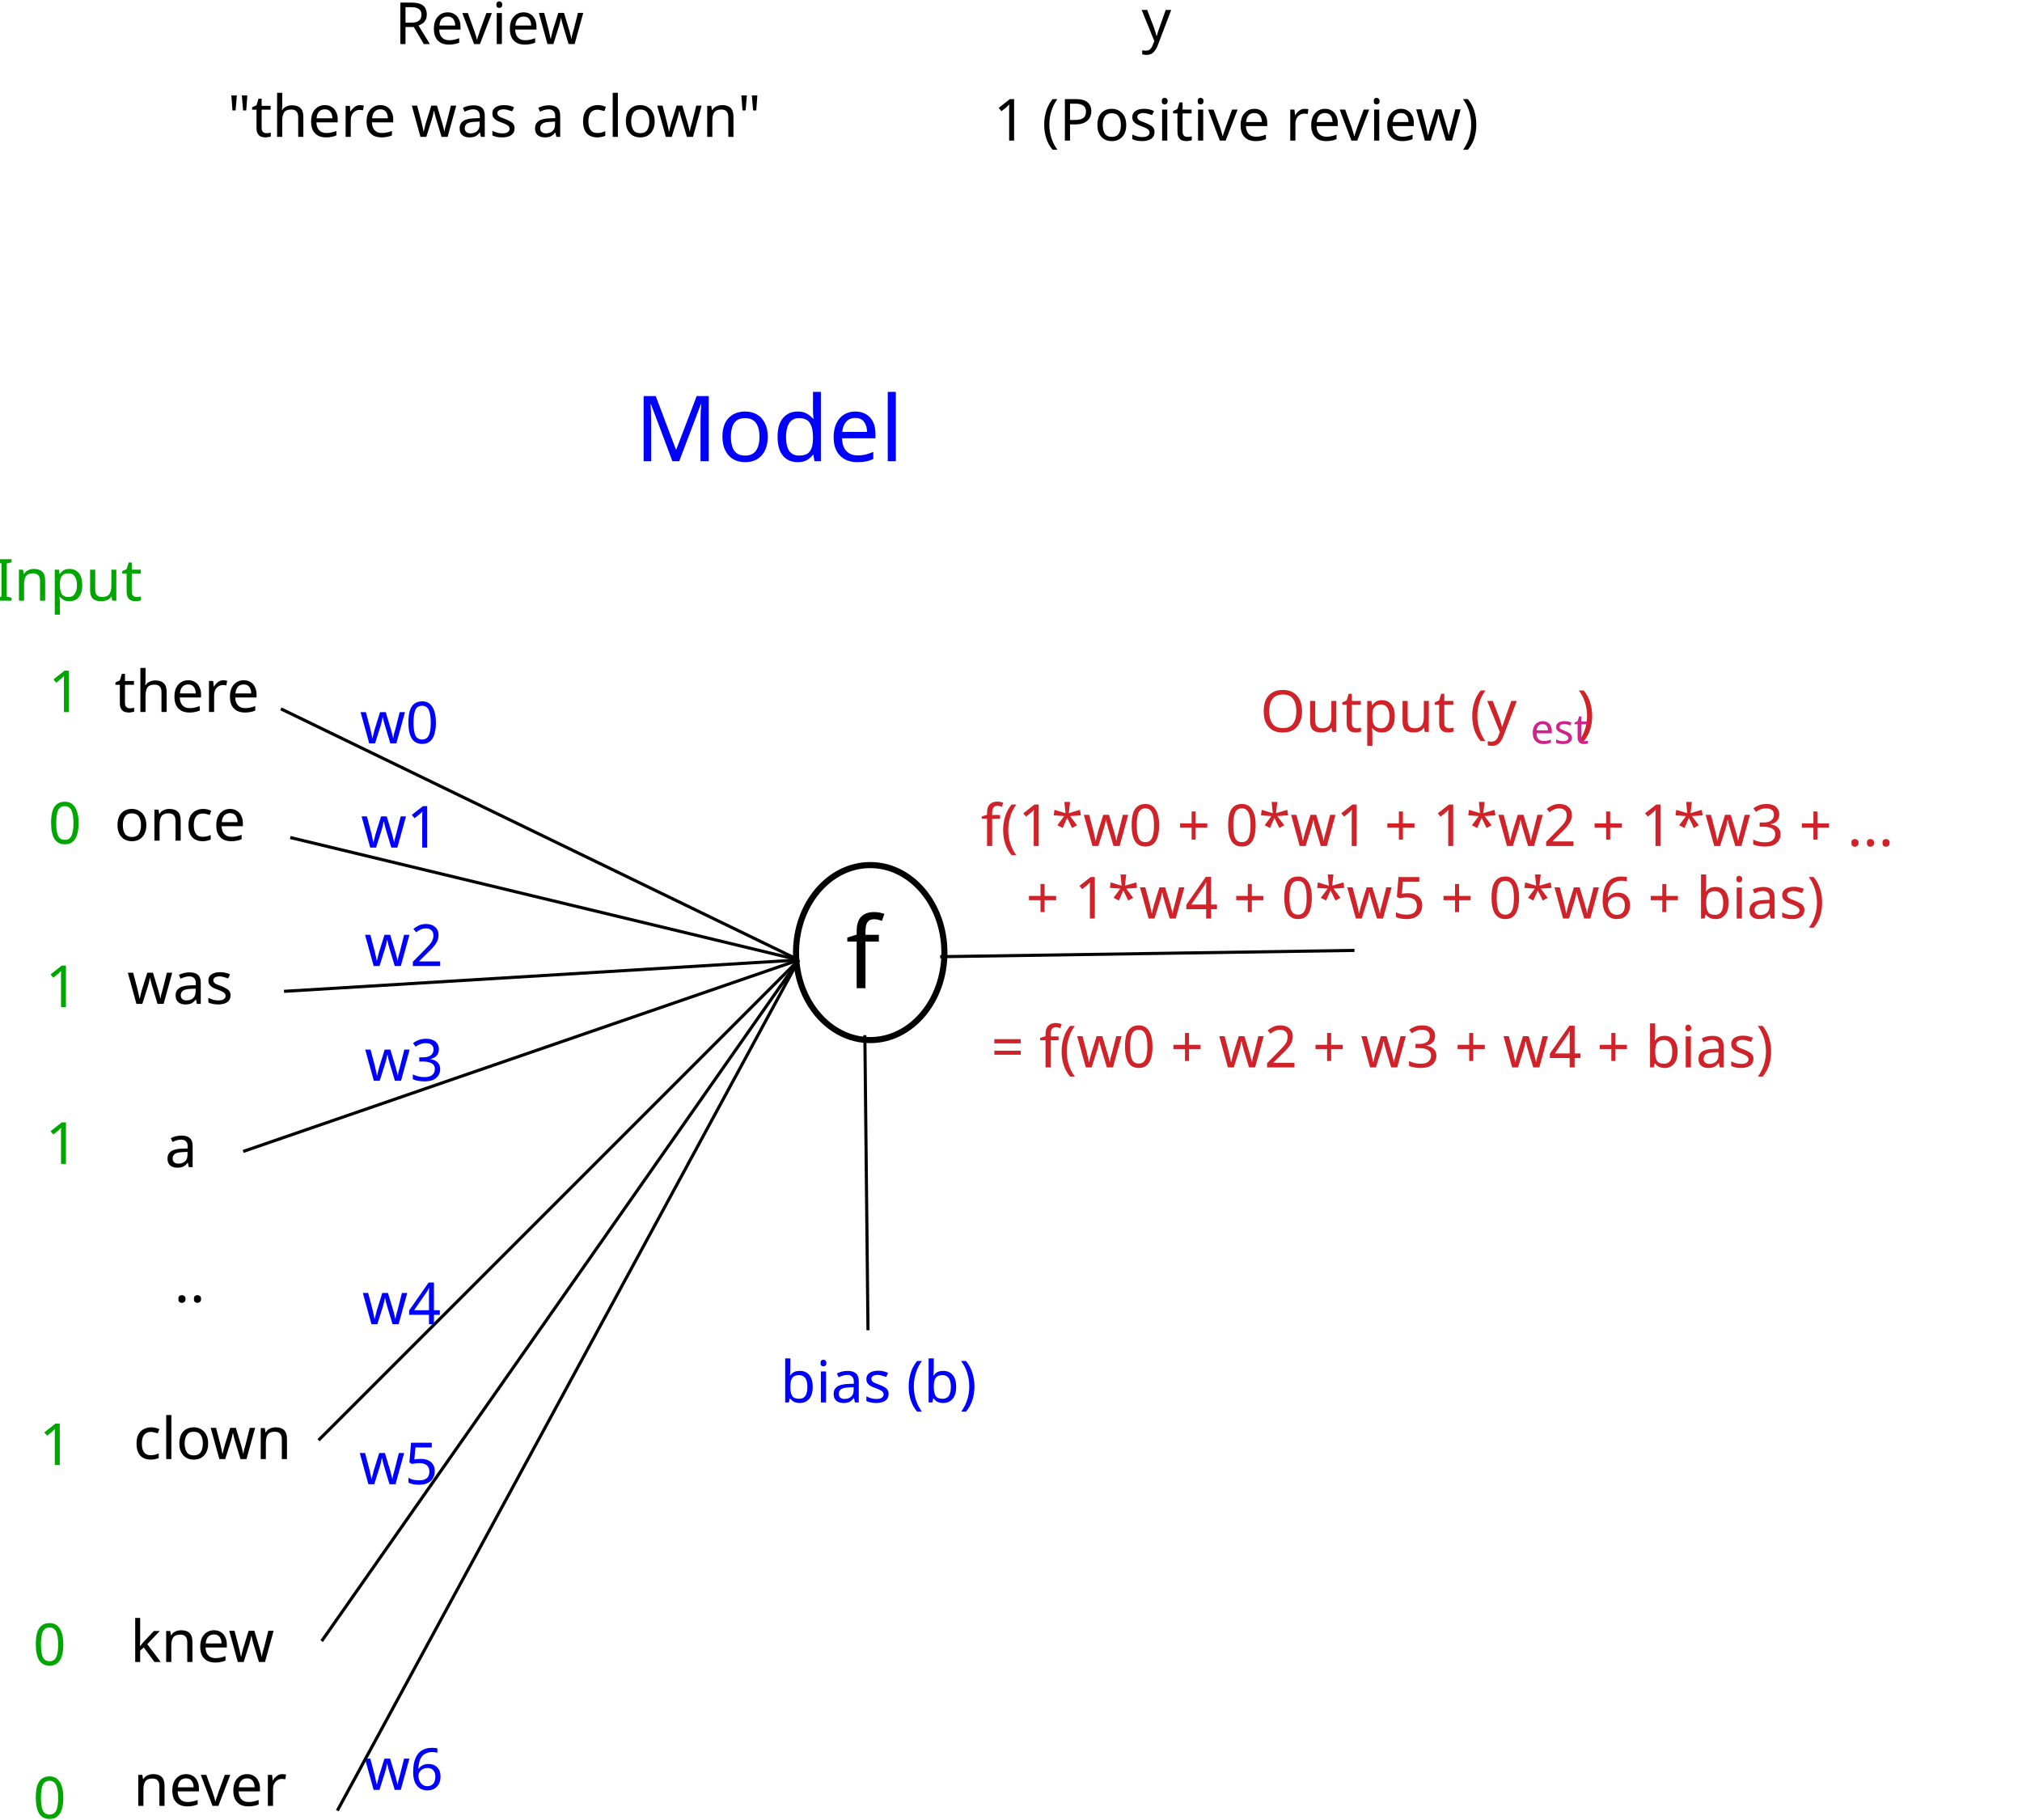
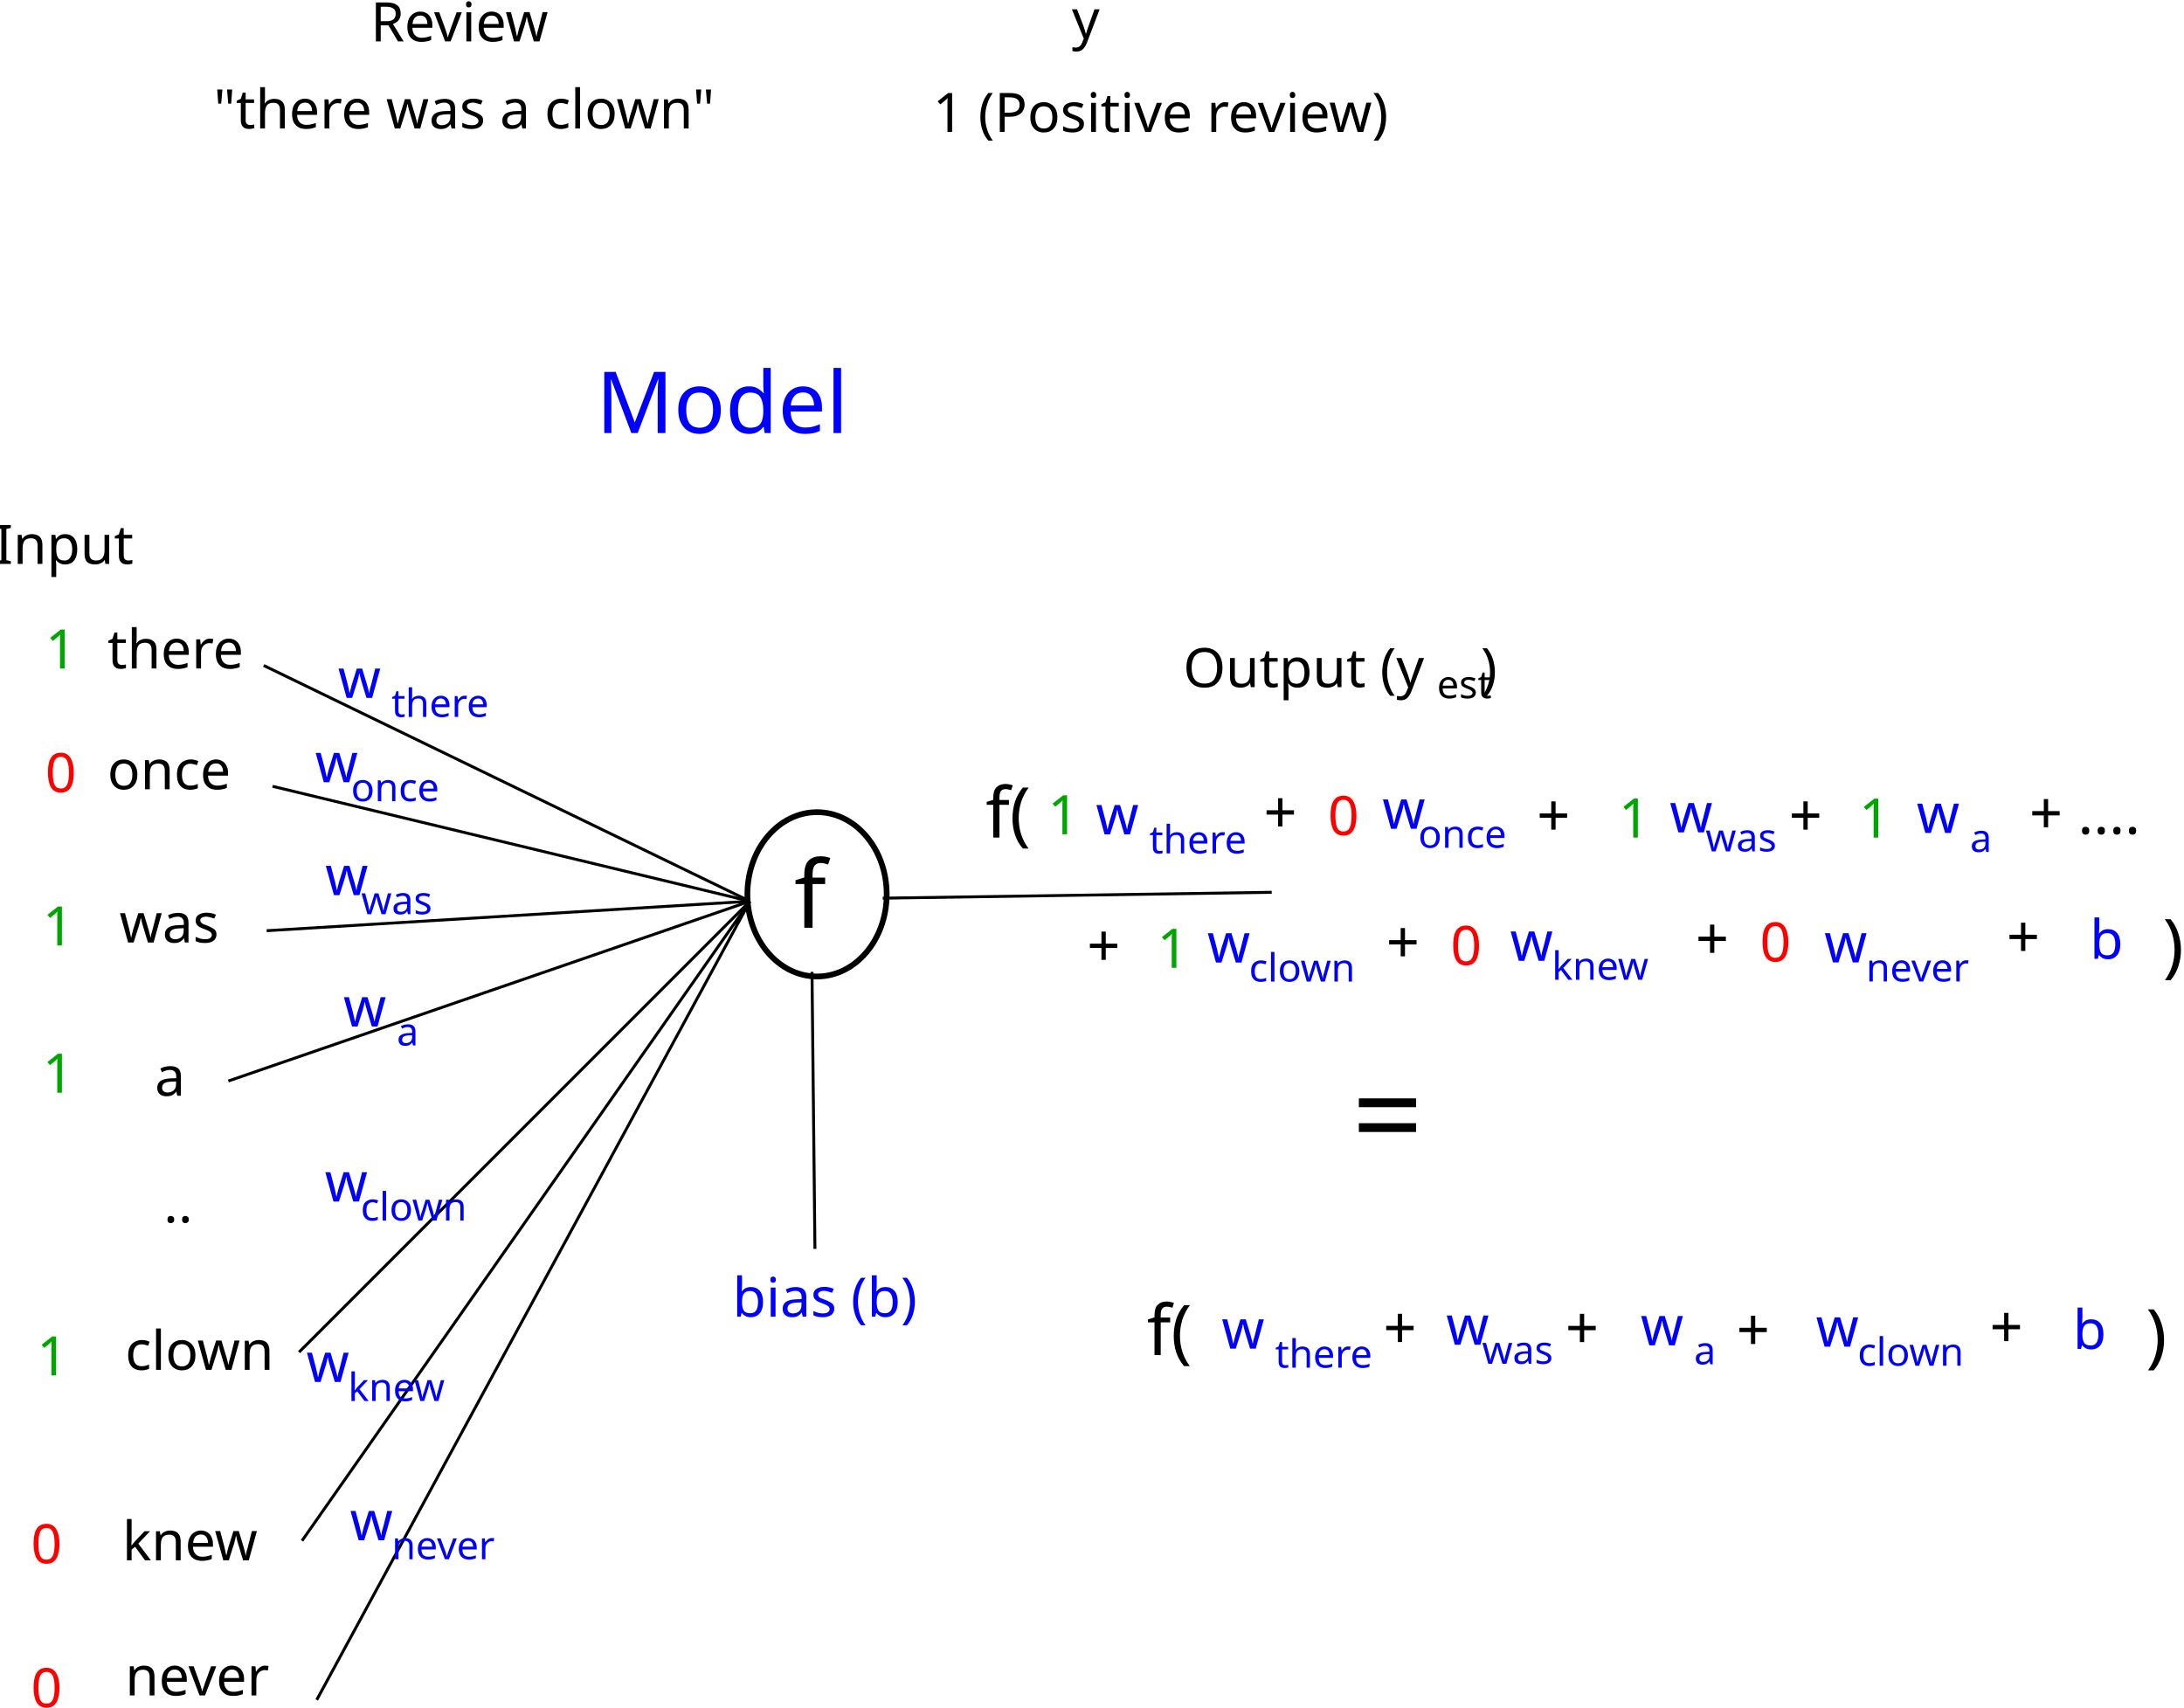
- <svg xmlns="http://www.w3.org/2000/svg" width="172.179mm" height="154.896mm" viewBox="0 0 172.179 154.896" version="1.1" id="svg8">
+ <svg xmlns="http://www.w3.org/2000/svg" width="198.08mm" height="154.896mm" viewBox="0 0 198.08 154.896" version="1.1" id="svg8">
  <defs id="defs2" />
  <g id="layer1" transform="translate(2.267629,-120.1999)">
    <ellipse style="fill:none;fill-opacity:1;stroke:#000000;stroke-width:0.519;stroke-miterlimit:100;stroke-dasharray:none;stroke-dashoffset:0;stroke-opacity:1;paint-order:stroke markers fill" id="path815" cx="71.834" cy="201.306" rx="6.317" ry="7.451" />
    <text xml:space="preserve" style="font-style:normal;font-weight:normal;font-size:4.939px;line-height:1.25;font-family:sans-serif;letter-spacing:0px;word-spacing:0px;fill:#000000;fill-opacity:1;stroke:none;stroke-width:0.265" x="7.484" y="180.82" id="text823">
      <tspan id="tspan821" x="7.484" y="180.82" style="stroke-width:0.265">there</tspan>
    </text>
    <text xml:space="preserve" style="font-style:normal;font-weight:normal;font-size:4.939px;line-height:1.25;font-family:sans-serif;letter-spacing:0px;word-spacing:0px;fill:#000000;fill-opacity:1;stroke:none;stroke-width:0.265" x="7.473" y="191.778" id="text827">
      <tspan id="tspan825" x="7.473" y="191.778" style="stroke-width:0.265">once</tspan>
    </text>
    <text xml:space="preserve" style="font-style:normal;font-weight:normal;font-size:4.939px;line-height:1.25;font-family:sans-serif;letter-spacing:0px;word-spacing:0px;fill:#000000;fill-opacity:1;stroke:none;stroke-width:0.265" x="8.569" y="205.676" id="text831">
      <tspan id="tspan829" x="8.569" y="205.676" style="stroke-width:0.265">was</tspan>
    </text>
    <text xml:space="preserve" style="font-style:normal;font-weight:normal;font-size:4.939px;line-height:1.25;font-family:sans-serif;letter-spacing:0px;word-spacing:0px;fill:#000000;fill-opacity:1;stroke:none;stroke-width:0.265" x="11.76" y="219.574" id="text835">
      <tspan id="tspan833" x="11.76" y="219.574" style="stroke-width:0.265">a</tspan>
    </text>
    <text xml:space="preserve" style="font-style:normal;font-weight:normal;font-size:4.939px;line-height:1.25;font-family:sans-serif;letter-spacing:0px;word-spacing:0px;fill:#000000;fill-opacity:1;stroke:none;stroke-width:0.265" x="12.562" y="231.067" id="text839">
      <tspan id="tspan837" x="12.562" y="231.067" style="stroke-width:0.265">..</tspan>
    </text>
    <text xml:space="preserve" style="font-style:normal;font-weight:normal;font-size:4.939px;line-height:1.25;font-family:sans-serif;letter-spacing:0px;word-spacing:0px;fill:#000000;fill-opacity:1;stroke:none;stroke-width:0.265" x="9.093" y="244.43" id="text843">
      <tspan id="tspan841" x="9.093" y="244.43" style="stroke-width:0.265">clown</tspan>
    </text>
    <text xml:space="preserve" style="font-style:normal;font-weight:normal;font-size:4.939px;line-height:1.25;font-family:sans-serif;letter-spacing:0px;word-spacing:0px;fill:#000000;fill-opacity:1;stroke:none;stroke-width:0.265" x="8.825" y="261.706" id="text847">
      <tspan id="tspan845" x="8.825" y="261.706" style="stroke-width:0.265">knew</tspan>
    </text>
    <text xml:space="preserve" style="font-style:normal;font-weight:normal;font-size:4.939px;line-height:1.25;font-family:sans-serif;letter-spacing:0px;word-spacing:0px;fill:#000000;fill-opacity:1;stroke:none;stroke-width:0.265" x="9.087" y="273.957" id="text851">
      <tspan id="tspan849" x="9.087" y="273.957" style="stroke-width:0.265">never</tspan>
    </text>
    <path style="fill:none;stroke:#000000;stroke-width:0.265px;stroke-linecap:butt;stroke-linejoin:miter;stroke-opacity:1" d="m 22.451,191.51 43.298,10.424" id="path853" />
    <path style="fill:none;stroke:#000000;stroke-width:0.265px;stroke-linecap:butt;stroke-linejoin:miter;stroke-opacity:1" d="m 21.916,204.606 43.832,-2.673" id="path855" />
    <path style="fill:none;stroke:#000000;stroke-width:0.265px;stroke-linecap:butt;stroke-linejoin:miter;stroke-opacity:1" d="M 18.442,218.237 65.748,201.934" id="path857" />
    <path style="fill:none;stroke:#000000;stroke-width:0.265px;stroke-linecap:butt;stroke-linejoin:miter;stroke-opacity:1" d="M 24.856,242.826 65.748,201.934" id="path859" />
    <path style="fill:none;stroke:#000000;stroke-width:0.265px;stroke-linecap:butt;stroke-linejoin:miter;stroke-opacity:1" d="m 21.649,180.552 44.099,21.382" id="path865" />
    <text xml:space="preserve" style="font-style:normal;font-weight:normal;font-size:4.939px;line-height:1.25;font-family:sans-serif;letter-spacing:0px;word-spacing:0px;fill:#000000;fill-opacity:1;stroke:none;stroke-width:0.265" x="17.105" y="131.851" id="text869">
      <tspan id="tspan867" x="17.105" y="131.851" style="stroke-width:0.265">"there was a clown"</tspan>
    </text>
    <text xml:space="preserve" style="font-style:normal;font-weight:normal;font-size:4.939px;line-height:1.25;font-family:sans-serif;letter-spacing:0px;word-spacing:0px;fill:#00a600;fill-opacity:1;stroke:none;stroke-width:0.265" x="1.849" y="180.826" id="text873">
      <tspan id="tspan871" x="1.849" y="180.826" style="fill:#00a600;fill-opacity:1;stroke-width:0.265">1</tspan>
    </text>
-     <text xml:space="preserve" style="font-style:normal;font-weight:normal;font-size:4.939px;line-height:1.25;font-family:sans-serif;letter-spacing:0px;word-spacing:0px;fill:#00a600;fill-opacity:1;stroke:none;stroke-width:0.265" x="1.849" y="192.04" id="text877">
-       <tspan id="tspan875" x="1.849" y="192.04" style="fill:#00a600;fill-opacity:1;stroke-width:0.265">0</tspan>
+     <text xml:space="preserve" style="font-style:normal;font-weight:normal;font-size:4.939px;line-height:1.25;font-family:sans-serif;letter-spacing:0px;word-spacing:0px;fill:#ff0000;fill-opacity:1;stroke:none;stroke-width:0.265" x="1.849" y="192.04" id="text877">
+       <tspan id="tspan875" x="1.849" y="192.04" style="fill:#ff0000;fill-opacity:1;stroke-width:0.265">0</tspan>
    </text>
    <path style="fill:none;stroke:#000000;stroke-width:0.265px;stroke-linecap:butt;stroke-linejoin:miter;stroke-opacity:1" d="m 77.792,201.656 35.28,-0.535" id="path879" />
    <text xml:space="preserve" style="font-style:normal;font-weight:normal;font-size:4.939px;line-height:1.25;font-family:sans-serif;letter-spacing:0px;word-spacing:0px;fill:#000000;fill-opacity:1;stroke:none;stroke-width:0.265" x="82.335" y="132.166" id="text883">
      <tspan id="tspan881" x="82.335" y="132.166" style="stroke-width:0.265">1 (Positive review)</tspan>
    </text>
    <text xml:space="preserve" style="font-style:normal;font-weight:normal;font-size:4.939px;line-height:1.25;font-family:sans-serif;letter-spacing:0px;word-spacing:0px;fill:#00a600;fill-opacity:1;stroke:none;stroke-width:0.265" x="1.598" y="205.943" id="text887">
      <tspan id="tspan885" x="1.598" y="205.943" style="fill:#00a600;fill-opacity:1;stroke-width:0.265">1</tspan>
    </text>
    <text xml:space="preserve" style="font-style:normal;font-weight:normal;font-size:4.939px;line-height:1.25;font-family:sans-serif;letter-spacing:0px;word-spacing:0px;fill:#00a600;fill-opacity:1;stroke:none;stroke-width:0.265" x="1.598" y="219.296" id="text891">
      <tspan id="tspan889" x="1.598" y="219.296" style="fill:#00a600;fill-opacity:1;stroke-width:0.265">1</tspan>
    </text>
    <text xml:space="preserve" style="font-style:normal;font-weight:normal;font-size:4.939px;line-height:1.25;font-family:sans-serif;letter-spacing:0px;word-spacing:0px;fill:#00a600;fill-opacity:1;stroke:none;stroke-width:0.265" x="1.069" y="244.938" id="text895">
      <tspan id="tspan893" x="1.069" y="244.938" style="fill:#00a600;fill-opacity:1;stroke-width:0.265">1</tspan>
    </text>
-     <text xml:space="preserve" style="font-style:normal;font-weight:normal;font-size:4.939px;line-height:1.25;font-family:sans-serif;letter-spacing:0px;word-spacing:0px;fill:#00a600;fill-opacity:1;stroke:none;stroke-width:0.265" x="0.545" y="261.973" id="text899">
-       <tspan id="tspan897" x="0.545" y="261.973" style="fill:#00a600;fill-opacity:1;stroke-width:0.265">0</tspan>
-     </text>
-     <text xml:space="preserve" style="font-style:normal;font-weight:normal;font-size:4.939px;line-height:1.25;font-family:sans-serif;letter-spacing:0px;word-spacing:0px;fill:#00a600;fill-opacity:1;stroke:none;stroke-width:0.265" x="0.545" y="275.026" id="text903">
-       <tspan id="tspan901" x="0.545" y="275.026" style="fill:#00a600;fill-opacity:1;stroke-width:0.265">0</tspan>
+     <text xml:space="preserve" style="font-style:normal;font-weight:normal;font-size:4.939px;line-height:1.25;font-family:sans-serif;letter-spacing:0px;word-spacing:0px;fill:#ff0000;fill-opacity:1;stroke:none;stroke-width:0.265" x="0.545" y="261.973" id="text899">
+       <tspan id="tspan897" x="0.545" y="261.973" style="fill:#ff0000;fill-opacity:1;stroke-width:0.265">0</tspan>
+     </text>
+     <text xml:space="preserve" style="font-style:normal;font-weight:normal;font-size:4.939px;line-height:1.25;font-family:sans-serif;letter-spacing:0px;word-spacing:0px;fill:#ff0000;fill-opacity:1;stroke:none;stroke-width:0.265" x="0.545" y="275.026" id="text903">
+       <tspan id="tspan901" x="0.545" y="275.026" style="fill:#ff0000;fill-opacity:1;stroke-width:0.265">0</tspan>
    </text>
    <path style="fill:none;stroke:#000000;stroke-width:0.265px;stroke-linecap:butt;stroke-linejoin:miter;stroke-opacity:1" d="m 71.377,208.338 0.267,25.123" id="path905" />
    <text xml:space="preserve" style="font-style:normal;font-weight:normal;font-size:4.939px;line-height:1.25;font-family:sans-serif;letter-spacing:0px;word-spacing:0px;fill:#000000;fill-opacity:1;stroke:none;stroke-width:0.265" x="64.172" y="239.609" id="text909">
      <tspan id="tspan907" x="64.172" y="239.609" style="fill:#0000ff;fill-opacity:1;stroke-width:0.265">bias (b)</tspan>
    </text>
+     <text xml:space="preserve" style="font-style:normal;font-weight:normal;font-size:4.939px;line-height:1.25;font-family:sans-serif;letter-spacing:0px;word-spacing:0px;fill:#000000;fill-opacity:1;stroke:none;stroke-width:0.265" x="187.27" y="207.151" id="text909-0">
+       <tspan id="tspan907-6" x="187.27" y="207.151" style="fill:#0000ff;fill-opacity:1;stroke-width:0.265">b</tspan>
+     </text>
    <text xml:space="preserve" style="font-style:normal;font-weight:normal;font-size:4.939px;line-height:1.25;font-family:sans-serif;letter-spacing:0px;word-spacing:0px;fill:#0000ff;fill-opacity:1;stroke:none;stroke-width:0.265" x="28.39" y="183.493" id="text913">
-       <tspan id="tspan911" x="28.39" y="183.493" style="fill:#0000ff;fill-opacity:1;stroke-width:0.265">w0</tspan>
-     </text>
-     <text xml:space="preserve" style="font-style:normal;font-weight:normal;font-size:4.939px;line-height:1.25;font-family:sans-serif;letter-spacing:0px;word-spacing:0px;fill:#0000ff;fill-opacity:1;stroke:none;stroke-width:0.265" x="28.476" y="192.367" id="text917">
-       <tspan id="tspan915" x="28.476" y="192.367" style="fill:#0000ff;fill-opacity:1;stroke-width:0.265">w1</tspan>
-     </text>
-     <text xml:space="preserve" style="font-style:normal;font-weight:normal;font-size:4.939px;line-height:1.25;font-family:sans-serif;letter-spacing:0px;word-spacing:0px;fill:#0000ff;fill-opacity:1;stroke:none;stroke-width:0.265" x="28.771" y="202.447" id="text921">
-       <tspan id="tspan919" x="28.771" y="202.447" style="fill:#0000ff;fill-opacity:1;stroke-width:0.265">w2</tspan>
-     </text>
-     <text xml:space="preserve" style="font-style:normal;font-weight:normal;font-size:4.939px;line-height:1.25;font-family:sans-serif;letter-spacing:0px;word-spacing:0px;fill:#0000ff;fill-opacity:1;stroke:none;stroke-width:0.265" x="28.787" y="212.22" id="text925">
-       <tspan id="tspan923" x="28.787" y="212.22" style="fill:#0000ff;fill-opacity:1;stroke-width:0.265">w3</tspan>
-     </text>
-     <text xml:space="preserve" style="font-style:normal;font-weight:normal;font-size:4.939px;line-height:1.25;font-family:sans-serif;letter-spacing:0px;word-spacing:0px;fill:#0000ff;fill-opacity:1;stroke:none;stroke-width:0.265" x="28.582" y="232.943" id="text929">
-       <tspan id="tspan927" x="28.582" y="232.943" style="fill:#0000ff;fill-opacity:1;stroke-width:0.265">w4</tspan>
-     </text>
-     <text xml:space="preserve" style="font-style:normal;font-weight:normal;font-size:4.939px;line-height:1.25;font-family:sans-serif;letter-spacing:0px;word-spacing:0px;fill:#0000ff;fill-opacity:1;stroke:none;stroke-width:0.265" x="28.32" y="246.568" id="text933">
-       <tspan id="tspan931" x="28.32" y="246.568" style="fill:#0000ff;fill-opacity:1;stroke-width:0.265">w5</tspan>
-     </text>
-     <text xml:space="preserve" style="font-style:normal;font-weight:normal;font-size:4.939px;line-height:1.25;font-family:sans-serif;letter-spacing:0px;word-spacing:0px;fill:#0000ff;fill-opacity:1;stroke:none;stroke-width:0.265" x="28.765" y="272.593" id="text937">
-       <tspan id="tspan935" x="28.765" y="272.593" style="fill:#0000ff;fill-opacity:1;stroke-width:0.265">w6</tspan>
-     </text>
-     <text xml:space="preserve" style="font-style:normal;font-weight:normal;font-size:4.939px;line-height:1.25;font-family:sans-serif;letter-spacing:0px;word-spacing:0px;fill:#cf2329;fill-opacity:1;stroke:none;stroke-width:0.265" x="81.25" y="192.23" id="text941">
-       <tspan id="tspan939" x="81.25" y="192.23" style="fill:#cf2329;fill-opacity:1;stroke-width:0.265">f(1*w0 + 0*w1 + 1*w2 + 1*w3 + ... </tspan>
-       <tspan x="81.25" y="198.404" style="fill:#cf2329;fill-opacity:1;stroke-width:0.265" id="tspan882">   + 1*w4 + 0*w5 + 0*w6 + bias)</tspan>
+       <tspan id="tspan911" x="28.39" y="183.493" style="fill:#0000ff;fill-opacity:1;stroke-width:0.265">w</tspan>
    </text>
    <path style="fill:none;stroke:#000000;stroke-width:0.265px;stroke-linecap:butt;stroke-linejoin:miter;stroke-opacity:1" d="m 25.123,259.931 40.625,-57.998 -39.289,72.43" id="path877" />
-     <text xml:space="preserve" style="font-style:normal;font-weight:normal;font-size:4.939px;line-height:1.25;font-family:sans-serif;letter-spacing:0px;word-spacing:0px;fill:#cf2329;fill-opacity:1;stroke:none;stroke-width:0.265" x="82.121" y="211.082" id="text886">
-       <tspan id="tspan884" x="82.121" y="211.082" style="fill:#cf2329;fill-opacity:1;stroke-width:0.265">= f(w0 + w2 + w3 + w4 + bias)</tspan>
-     </text>
    <text xml:space="preserve" style="font-style:normal;font-weight:normal;font-size:4.939px;line-height:1.25;font-family:sans-serif;letter-spacing:0px;word-spacing:0px;fill:#000000;fill-opacity:1;stroke:none;stroke-width:0.265" x="69.757" y="204.339" id="text878">
      <tspan id="tspan876" x="69.757" y="204.339" style="font-size:8.467px;stroke-width:0.265">f</tspan>
    </text>
    <text xml:space="preserve" style="font-style:normal;font-weight:normal;font-size:4.939px;line-height:1.25;font-family:sans-serif;letter-spacing:0px;word-spacing:0px;fill:#000000;fill-opacity:1;stroke:none;stroke-width:0.265" x="31.34" y="123.952" id="text880">
      <tspan id="tspan878" x="31.34" y="123.952" style="stroke-width:0.265">Review</tspan>
    </text>
    <text xml:space="preserve" style="font-style:normal;font-weight:normal;font-size:4.939px;line-height:1.25;font-family:sans-serif;letter-spacing:0px;word-spacing:0px;fill:#000000;fill-opacity:1;stroke:none;stroke-width:0.265" x="94.95" y="123.685" id="text885">
      <tspan id="tspan883" x="94.95" y="123.685" style="stroke-width:0.265">y</tspan>
    </text>
    <text xml:space="preserve" style="font-style:normal;font-weight:normal;font-size:4.939px;line-height:1.25;font-family:sans-serif;letter-spacing:0px;word-spacing:0px;fill:#000000;fill-opacity:1;stroke:none;stroke-width:0.265" x="51.79" y="159.47" id="text880-3">
      <tspan id="tspan878-6" x="51.79" y="159.47" style="font-size:7.761px;fill:#0000ff;fill-opacity:1;stroke-width:0.265">Model</tspan>
    </text>
-     <text xml:space="preserve" style="font-style:normal;font-weight:normal;font-size:4.939px;line-height:1.25;font-family:sans-serif;letter-spacing:0px;word-spacing:0px;fill:#00a600;fill-opacity:1;stroke:none;stroke-width:0.265" x="-2.752" y="171.343" id="text910">
-       <tspan id="tspan908" x="-2.752" y="171.343" style="fill:#00a600;fill-opacity:1;stroke-width:0.265">Input</tspan>
-     </text>
-     <text xml:space="preserve" style="font-style:normal;font-weight:normal;font-size:4.939px;line-height:1.25;font-family:sans-serif;letter-spacing:0px;word-spacing:0px;fill:#cf2329;fill-opacity:1;stroke:none;stroke-width:0.265" x="105.044" y="182.517" id="text914">
-       <tspan id="tspan912" x="105.044" y="182.517" style="fill:#cf2329;fill-opacity:1;stroke-width:0.265">Output (y    ) </tspan>
-     </text>
-     <text xml:space="preserve" style="font-style:normal;font-weight:normal;font-size:4.939px;line-height:1.25;font-family:sans-serif;letter-spacing:0px;word-spacing:0px;fill:#cf238c;fill-opacity:1;stroke:none;stroke-width:0.265" x="128.061" y="183.52" id="text918">
-       <tspan id="tspan916" x="128.061" y="183.52" style="font-size:3.528px;fill:#cf238c;fill-opacity:1;stroke-width:0.265">est</tspan>
+     <text xml:space="preserve" style="font-style:normal;font-weight:normal;font-size:4.939px;line-height:1.25;font-family:sans-serif;letter-spacing:0px;word-spacing:0px;fill:#000000;fill-opacity:1;stroke:none;stroke-width:0.265" x="-2.752" y="171.343" id="text910">
+       <tspan id="tspan908" x="-2.752" y="171.343" style="fill:#000000;fill-opacity:1;stroke-width:0.265">Input</tspan>
+     </text>
+     <text xml:space="preserve" style="font-style:normal;font-weight:normal;font-size:4.939px;line-height:1.25;font-family:sans-serif;letter-spacing:0px;word-spacing:0px;fill:#000000;fill-opacity:1;stroke:none;stroke-width:0.265" x="105.044" y="182.517" id="text914">
+       <tspan id="tspan912" x="105.044" y="182.517" style="fill:#000000;fill-opacity:1;stroke-width:0.265">Output (y    ) </tspan>
+     </text>
+     <text xml:space="preserve" style="font-style:normal;font-weight:normal;font-size:4.939px;line-height:1.25;font-family:sans-serif;letter-spacing:0px;word-spacing:0px;fill:#000000;fill-opacity:1;stroke:none;stroke-width:0.265" x="128.061" y="183.52" id="text918">
+       <tspan id="tspan916" x="128.061" y="183.52" style="font-size:3.528px;fill:#000000;fill-opacity:1;stroke-width:0.265">est</tspan>
+     </text>
+     <text xml:space="preserve" style="font-style:normal;font-weight:normal;font-size:3.528px;line-height:1.25;font-family:sans-serif;letter-spacing:0px;word-spacing:0px;fill:#0000ff;fill-opacity:1;stroke:none;stroke-width:0.265" x="33.232" y="185.219" id="text913-3">
+       <tspan id="tspan911-6" x="33.232" y="185.219" style="font-size:3.528px;fill:#0000ff;fill-opacity:1;stroke-width:0.265">there</tspan>
+     </text>
+     <text xml:space="preserve" style="font-style:normal;font-weight:normal;font-size:4.939px;line-height:1.25;font-family:sans-serif;letter-spacing:0px;word-spacing:0px;fill:#0000ff;fill-opacity:1;stroke:none;stroke-width:0.265" x="26.315" y="191.134" id="text913-7">
+       <tspan id="tspan911-5" x="26.315" y="191.134" style="fill:#0000ff;fill-opacity:1;stroke-width:0.265">w</tspan>
+     </text>
+     <text xml:space="preserve" style="font-style:normal;font-weight:normal;font-size:3.528px;line-height:1.25;font-family:sans-serif;letter-spacing:0px;word-spacing:0px;fill:#0000ff;fill-opacity:1;stroke:none;stroke-width:0.265" x="29.57" y="192.86" id="text913-3-3">
+       <tspan id="tspan911-6-5" x="29.57" y="192.86" style="font-size:3.528px;fill:#0000ff;fill-opacity:1;stroke-width:0.265">once</tspan>
+     </text>
+     <text xml:space="preserve" style="font-style:normal;font-weight:normal;font-size:4.939px;line-height:1.25;font-family:sans-serif;letter-spacing:0px;word-spacing:0px;fill:#0000ff;fill-opacity:1;stroke:none;stroke-width:0.265" x="27.239" y="201.38" id="text913-6">
+       <tspan id="tspan911-2" x="27.239" y="201.38" style="fill:#0000ff;fill-opacity:1;stroke-width:0.265">w</tspan>
+     </text>
+     <text xml:space="preserve" style="font-style:normal;font-weight:normal;font-size:3.528px;line-height:1.25;font-family:sans-serif;letter-spacing:0px;word-spacing:0px;fill:#0000ff;fill-opacity:1;stroke:none;stroke-width:0.265" x="30.494" y="203.106" id="text913-3-9">
+       <tspan id="tspan911-6-1" x="30.494" y="203.106" style="font-size:3.528px;fill:#0000ff;fill-opacity:1;stroke-width:0.265">was</tspan>
+     </text>
+     <text xml:space="preserve" style="font-style:normal;font-weight:normal;font-size:4.939px;line-height:1.25;font-family:sans-serif;letter-spacing:0px;word-spacing:0px;fill:#0000ff;fill-opacity:1;stroke:none;stroke-width:0.265" x="28.879" y="213.293" id="text913-2">
+       <tspan id="tspan911-7" x="28.879" y="213.293" style="fill:#0000ff;fill-opacity:1;stroke-width:0.265">w</tspan>
+     </text>
+     <text xml:space="preserve" style="font-style:normal;font-weight:normal;font-size:3.528px;line-height:1.25;font-family:sans-serif;letter-spacing:0px;word-spacing:0px;fill:#0000ff;fill-opacity:1;stroke:none;stroke-width:0.265" x="33.721" y="215.019" id="text913-3-0">
+       <tspan id="tspan911-6-9" x="33.721" y="215.019" style="font-size:3.528px;fill:#0000ff;fill-opacity:1;stroke-width:0.265">a</tspan>
+     </text>
+     <text xml:space="preserve" style="font-style:normal;font-weight:normal;font-size:4.939px;line-height:1.25;font-family:sans-serif;letter-spacing:0px;word-spacing:0px;fill:#0000ff;fill-opacity:1;stroke:none;stroke-width:0.265" x="27.196" y="229.162" id="text913-36">
+       <tspan id="tspan911-0" x="27.196" y="229.162" style="fill:#0000ff;fill-opacity:1;stroke-width:0.265">w</tspan>
+     </text>
+     <text xml:space="preserve" style="font-style:normal;font-weight:normal;font-size:3.528px;line-height:1.25;font-family:sans-serif;letter-spacing:0px;word-spacing:0px;fill:#0000ff;fill-opacity:1;stroke:none;stroke-width:0.265" x="30.451" y="230.888" id="text913-3-6">
+       <tspan id="tspan911-6-2" x="30.451" y="230.888" style="font-size:3.528px;fill:#0000ff;fill-opacity:1;stroke-width:0.265">clown</tspan>
+     </text>
+     <text xml:space="preserve" style="font-style:normal;font-weight:normal;font-size:4.939px;line-height:1.25;font-family:sans-serif;letter-spacing:0px;word-spacing:0px;fill:#0000ff;fill-opacity:1;stroke:none;stroke-width:0.265" x="107.235" y="207.491" id="text913-36-0">
+       <tspan id="tspan911-0-3" x="107.235" y="207.491" style="fill:#0000ff;fill-opacity:1;stroke-width:0.265">w</tspan>
+     </text>
+     <text xml:space="preserve" style="font-style:normal;font-weight:normal;font-size:3.528px;line-height:1.25;font-family:sans-serif;letter-spacing:0px;word-spacing:0px;fill:#0000ff;fill-opacity:1;stroke:none;stroke-width:0.265" x="111.019" y="209.217" id="text913-3-6-6">
+       <tspan id="tspan911-6-2-1" x="111.019" y="209.217" style="font-size:3.528px;fill:#0000ff;fill-opacity:1;stroke-width:0.265">clown</tspan>
+     </text>
+     <text xml:space="preserve" style="font-style:normal;font-weight:normal;font-size:4.939px;line-height:1.25;font-family:sans-serif;letter-spacing:0px;word-spacing:0px;fill:#0000ff;fill-opacity:1;stroke:none;stroke-width:0.265" x="25.525" y="245.532" id="text913-61">
+       <tspan id="tspan911-8" x="25.525" y="245.532" style="fill:#0000ff;fill-opacity:1;stroke-width:0.265">w</tspan>
+     </text>
+     <text xml:space="preserve" style="font-style:normal;font-weight:normal;font-size:3.528px;line-height:1.25;font-family:sans-serif;letter-spacing:0px;word-spacing:0px;fill:#0000ff;fill-opacity:1;stroke:none;stroke-width:0.265" x="29.309" y="247.258" id="text913-3-7">
+       <tspan id="tspan911-6-92" x="29.309" y="247.258" style="font-size:3.528px;fill:#0000ff;fill-opacity:1;stroke-width:0.265">knew</tspan>
+     </text>
+     <text xml:space="preserve" style="font-style:normal;font-weight:normal;font-size:4.939px;line-height:1.25;font-family:sans-serif;letter-spacing:0px;word-spacing:0px;fill:#0000ff;fill-opacity:1;stroke:none;stroke-width:0.265" x="29.481" y="259.885" id="text913-0">
+       <tspan id="tspan911-23" x="29.481" y="259.885" style="fill:#0000ff;fill-opacity:1;stroke-width:0.265">w</tspan>
+     </text>
+     <text xml:space="preserve" style="font-style:normal;font-weight:normal;font-size:3.528px;line-height:1.25;font-family:sans-serif;letter-spacing:0px;word-spacing:0px;fill:#0000ff;fill-opacity:1;stroke:none;stroke-width:0.265" x="33.265" y="261.611" id="text913-3-75">
+       <tspan id="tspan911-6-922" x="33.265" y="261.611" style="font-size:3.528px;fill:#0000ff;fill-opacity:1;stroke-width:0.265">never</tspan>
+     </text>
+     <text xml:space="preserve" style="font-size:6.35px;line-height:1.25;font-family:sans-serif;stroke-width:0.265" x="87.128" y="196.157" id="text2707">
+       <tspan id="tspan2705" style="font-size:6.35px;stroke-width:0.265" x="87.128" y="196.157">f(</tspan>
+     </text>
+     <text xml:space="preserve" style="font-style:normal;font-weight:normal;font-size:4.939px;line-height:1.25;font-family:sans-serif;letter-spacing:0px;word-spacing:0px;fill:#00a600;fill-opacity:1;stroke:none;stroke-width:0.265" x="92.76" y="195.859" id="text873-3">
+       <tspan id="tspan871-6" x="92.76" y="195.859" style="fill:#00a600;fill-opacity:1;stroke-width:0.265">1</tspan>
+     </text>
+     <text xml:space="preserve" style="font-style:normal;font-weight:normal;font-size:4.939px;line-height:1.25;font-family:sans-serif;letter-spacing:0px;word-spacing:0px;fill:#0000ff;fill-opacity:1;stroke:none;stroke-width:0.265" x="97.127" y="195.865" id="text913-75">
+       <tspan id="tspan911-3" x="97.127" y="195.865" style="fill:#0000ff;fill-opacity:1;stroke-width:0.265">w</tspan>
+     </text>
+     <text xml:space="preserve" style="font-style:normal;font-weight:normal;font-size:3.528px;line-height:1.25;font-family:sans-serif;letter-spacing:0px;word-spacing:0px;fill:#0000ff;fill-opacity:1;stroke:none;stroke-width:0.265" x="101.969" y="197.591" id="text913-3-5">
+       <tspan id="tspan911-6-6" x="101.969" y="197.591" style="font-size:3.528px;fill:#0000ff;fill-opacity:1;stroke-width:0.265">there</tspan>
+     </text>
+     <text xml:space="preserve" style="font-style:normal;font-weight:normal;font-size:4.939px;line-height:1.25;font-family:sans-serif;letter-spacing:0px;word-spacing:0px;fill:#0000ff;fill-opacity:1;stroke:none;stroke-width:0.265" x="108.53" y="242.508" id="text913-75-8">
+       <tspan id="tspan911-3-9" x="108.53" y="242.508" style="fill:#0000ff;fill-opacity:1;stroke-width:0.265">w</tspan>
+     </text>
+     <text xml:space="preserve" style="font-style:normal;font-weight:normal;font-size:3.528px;line-height:1.25;font-family:sans-serif;letter-spacing:0px;word-spacing:0px;fill:#0000ff;fill-opacity:1;stroke:none;stroke-width:0.265" x="113.372" y="244.235" id="text913-3-5-2">
+       <tspan id="tspan911-6-6-6" x="113.372" y="244.235" style="font-size:3.528px;fill:#0000ff;fill-opacity:1;stroke-width:0.265">there</tspan>
+     </text>
+     <text xml:space="preserve" style="font-style:normal;font-weight:normal;font-size:4.939px;line-height:1.25;font-family:sans-serif;letter-spacing:0px;word-spacing:0px;fill:#ff0000;fill-opacity:1;stroke:none;stroke-width:0.265" x="118.177" y="195.935" id="text877-2">
+       <tspan id="tspan875-9" x="118.177" y="195.935" style="fill:#ff0000;fill-opacity:1;stroke-width:0.265">0</tspan>
+     </text>
+     <text xml:space="preserve" style="font-style:normal;font-weight:normal;font-size:4.939px;line-height:1.25;font-family:sans-serif;letter-spacing:0px;word-spacing:0px;fill:#0000ff;fill-opacity:1;stroke:none;stroke-width:0.265" x="123.113" y="195.357" id="text913-7-1">
+       <tspan id="tspan911-5-2" x="123.113" y="195.357" style="fill:#0000ff;fill-opacity:1;stroke-width:0.265">w</tspan>
+     </text>
+     <text xml:space="preserve" style="font-style:normal;font-weight:normal;font-size:3.528px;line-height:1.25;font-family:sans-serif;letter-spacing:0px;word-spacing:0px;fill:#0000ff;fill-opacity:1;stroke:none;stroke-width:0.265" x="126.368" y="197.083" id="text913-3-3-7">
+       <tspan id="tspan911-6-5-0" x="126.368" y="197.083" style="font-size:3.528px;fill:#0000ff;fill-opacity:1;stroke-width:0.265">once</tspan>
+     </text>
+     <text xml:space="preserve" style="font-size:5.292px;line-height:1.25;font-family:sans-serif;stroke-width:0.265" x="112.338" y="195.748" id="text4609">
+       <tspan id="tspan4607" style="font-size:5.292px;stroke-width:0.265" x="112.338" y="195.748">+</tspan>
+     </text>
+     <text xml:space="preserve" style="font-size:5.292px;line-height:1.25;font-family:sans-serif;stroke-width:0.265" x="137.115" y="196.036" id="text4609-6">
+       <tspan id="tspan4607-1" style="font-size:5.292px;stroke-width:0.265" x="137.115" y="196.036">+</tspan>
+     </text>
+     <text xml:space="preserve" style="font-style:normal;font-weight:normal;font-size:4.939px;line-height:1.25;font-family:sans-serif;letter-spacing:0px;word-spacing:0px;fill:#0000ff;fill-opacity:1;stroke:none;stroke-width:0.265" x="149.172" y="195.687" id="text913-6-8">
+       <tspan id="tspan911-2-7" x="149.172" y="195.687" style="fill:#0000ff;fill-opacity:1;stroke-width:0.265">w</tspan>
+     </text>
+     <text xml:space="preserve" style="font-style:normal;font-weight:normal;font-size:3.528px;line-height:1.25;font-family:sans-serif;letter-spacing:0px;word-spacing:0px;fill:#0000ff;fill-opacity:1;stroke:none;stroke-width:0.265" x="152.427" y="197.413" id="text913-3-9-9">
+       <tspan id="tspan911-6-1-2" x="152.427" y="197.413" style="font-size:3.528px;fill:#0000ff;fill-opacity:1;stroke-width:0.265">was</tspan>
+     </text>
+     <text xml:space="preserve" style="font-style:normal;font-weight:normal;font-size:4.939px;line-height:1.25;font-family:sans-serif;letter-spacing:0px;word-spacing:0px;fill:#00a600;fill-opacity:1;stroke:none;stroke-width:0.265" x="144.531" y="196.157" id="text873-3-0">
+       <tspan id="tspan871-6-2" x="144.531" y="196.157" style="fill:#00a600;fill-opacity:1;stroke-width:0.265">1</tspan>
+     </text>
+     <text xml:space="preserve" style="font-size:5.292px;line-height:1.25;font-family:sans-serif;stroke-width:0.265" x="159.979" y="196.037" id="text4609-6-3">
+       <tspan id="tspan4607-1-7" style="font-size:5.292px;stroke-width:0.265" x="159.979" y="196.037">+</tspan>
+     </text>
+     <text xml:space="preserve" style="font-style:normal;font-weight:normal;font-size:4.939px;line-height:1.25;font-family:sans-serif;letter-spacing:0px;word-spacing:0px;fill:#00a600;fill-opacity:1;stroke:none;stroke-width:0.265" x="166.337" y="196.158" id="text873-3-0-8">
+       <tspan id="tspan871-6-2-9" x="166.337" y="196.158" style="fill:#00a600;fill-opacity:1;stroke-width:0.265">1</tspan>
+     </text>
+     <text xml:space="preserve" style="font-style:normal;font-weight:normal;font-size:4.939px;line-height:1.25;font-family:sans-serif;letter-spacing:0px;word-spacing:0px;fill:#0000ff;fill-opacity:1;stroke:none;stroke-width:0.265" x="171.571" y="195.737" id="text913-2-7">
+       <tspan id="tspan911-7-3" x="171.571" y="195.737" style="fill:#0000ff;fill-opacity:1;stroke-width:0.265">w</tspan>
+     </text>
+     <text xml:space="preserve" style="font-style:normal;font-weight:normal;font-size:3.528px;line-height:1.25;font-family:sans-serif;letter-spacing:0px;word-spacing:0px;fill:#0000ff;fill-opacity:1;stroke:none;stroke-width:0.265" x="176.414" y="197.463" id="text913-3-0-6">
+       <tspan id="tspan911-6-9-1" x="176.414" y="197.463" style="font-size:3.528px;fill:#0000ff;fill-opacity:1;stroke-width:0.265">a</tspan>
+     </text>
+     <text xml:space="preserve" style="font-size:5.292px;line-height:1.25;font-family:sans-serif;stroke-width:0.265" x="96.318" y="207.846" id="text4609-6-3-2">
+       <tspan id="tspan4607-1-7-9" style="font-size:5.292px;stroke-width:0.265" x="96.318" y="207.846">+</tspan>
+     </text>
+     <text xml:space="preserve" style="font-style:normal;font-weight:normal;font-size:4.939px;line-height:1.25;font-family:sans-serif;letter-spacing:0px;word-spacing:0px;fill:#00a600;fill-opacity:1;stroke:none;stroke-width:0.265" x="102.676" y="207.968" id="text873-3-0-8-3">
+       <tspan id="tspan871-6-2-9-1" x="102.676" y="207.968" style="fill:#00a600;fill-opacity:1;stroke-width:0.265">1</tspan>
+     </text>
+     <text xml:space="preserve" style="font-size:5.292px;line-height:1.25;font-family:sans-serif;stroke-width:0.265" x="181.784" y="195.82" id="text4609-6-3-2-4">
+       <tspan id="tspan4607-1-7-9-5" style="font-size:5.292px;stroke-width:0.265" x="181.784" y="195.82">+ ....</tspan>
+     </text>
+     <text xml:space="preserve" style="font-style:normal;font-weight:normal;font-size:4.939px;line-height:1.25;font-family:sans-serif;letter-spacing:0px;word-spacing:0px;fill:#ff0000;fill-opacity:1;stroke:none;stroke-width:0.265" x="129.296" y="207.714" id="text877-2-5">
+       <tspan id="tspan875-9-4" x="129.296" y="207.714" style="fill:#ff0000;fill-opacity:1;stroke-width:0.265">0</tspan>
+     </text>
+     <text xml:space="preserve" style="font-size:5.292px;line-height:1.25;font-family:sans-serif;stroke-width:0.265" x="123.458" y="207.526" id="text4609-9">
+       <tspan id="tspan4607-3" style="font-size:5.292px;stroke-width:0.265" x="123.458" y="207.526">+</tspan>
+     </text>
+     <text xml:space="preserve" style="font-style:normal;font-weight:normal;font-size:4.939px;line-height:1.25;font-family:sans-serif;letter-spacing:0px;word-spacing:0px;fill:#0000ff;fill-opacity:1;stroke:none;stroke-width:0.265" x="134.701" y="207.33" id="text913-61-7">
+       <tspan id="tspan911-8-4" x="134.701" y="207.33" style="fill:#0000ff;fill-opacity:1;stroke-width:0.265">w</tspan>
+     </text>
+     <text xml:space="preserve" style="font-style:normal;font-weight:normal;font-size:3.528px;line-height:1.25;font-family:sans-serif;letter-spacing:0px;word-spacing:0px;fill:#0000ff;fill-opacity:1;stroke:none;stroke-width:0.265" x="138.486" y="209.057" id="text913-3-7-5">
+       <tspan id="tspan911-6-92-2" x="138.486" y="209.057" style="font-size:3.528px;fill:#0000ff;fill-opacity:1;stroke-width:0.265">knew</tspan>
+     </text>
+     <text xml:space="preserve" style="font-style:normal;font-weight:normal;font-size:4.939px;line-height:1.25;font-family:sans-serif;letter-spacing:0px;word-spacing:0px;fill:#ff0000;fill-opacity:1;stroke:none;stroke-width:0.265" x="157.35" y="207.394" id="text877-2-5-5">
+       <tspan id="tspan875-9-4-4" x="157.35" y="207.394" style="fill:#ff0000;fill-opacity:1;stroke-width:0.265">0</tspan>
+     </text>
+     <text xml:space="preserve" style="font-size:5.292px;line-height:1.25;font-family:sans-serif;stroke-width:0.265" x="151.511" y="207.207" id="text4609-9-7">
+       <tspan id="tspan4607-3-4" style="font-size:5.292px;stroke-width:0.265" x="151.511" y="207.207">+</tspan>
+     </text>
+     <text xml:space="preserve" style="font-style:normal;font-weight:normal;font-size:4.939px;line-height:1.25;font-family:sans-serif;letter-spacing:0px;word-spacing:0px;fill:#0000ff;fill-opacity:1;stroke:none;stroke-width:0.265" x="163.196" y="207.484" id="text913-0-8">
+       <tspan id="tspan911-23-6" x="163.196" y="207.484" style="fill:#0000ff;fill-opacity:1;stroke-width:0.265">w</tspan>
+     </text>
+     <text xml:space="preserve" style="font-style:normal;font-weight:normal;font-size:3.528px;line-height:1.25;font-family:sans-serif;letter-spacing:0px;word-spacing:0px;fill:#0000ff;fill-opacity:1;stroke:none;stroke-width:0.265" x="166.98" y="209.21" id="text913-3-75-8">
+       <tspan id="tspan911-6-922-8" x="166.98" y="209.21" style="font-size:3.528px;fill:#0000ff;fill-opacity:1;stroke-width:0.265">never</tspan>
+     </text>
+     <text xml:space="preserve" style="font-size:6.35px;line-height:1.25;font-family:sans-serif;stroke-width:0.265" x="193.88" y="208.091" id="text2707-4">
+       <tspan id="tspan2705-3" style="font-size:6.35px;stroke-width:0.265" x="193.88" y="208.091">)</tspan>
+     </text>
+     <text xml:space="preserve" style="font-size:11.289px;line-height:1.25;font-family:sans-serif;stroke-width:0.265" x="120.351" y="225.316" id="text10089">
+       <tspan id="tspan10087" style="stroke-width:0.265" x="120.351" y="225.316">=</tspan>
+     </text>
+     <text xml:space="preserve" style="font-size:6.35px;line-height:1.25;font-family:sans-serif;stroke-width:0.265" x="101.753" y="243.092" id="text2707-1">
+       <tspan id="tspan2705-4" style="font-size:6.35px;stroke-width:0.265" x="101.753" y="243.092">f(</tspan>
+     </text>
+     <text xml:space="preserve" style="font-size:5.292px;line-height:1.25;font-family:sans-serif;stroke-width:0.265" x="179.719" y="207.038" id="text4609-9-7-9">
+       <tspan id="tspan4607-3-4-2" style="font-size:5.292px;stroke-width:0.265" x="179.719" y="207.038">+</tspan>
+     </text>
+     <text xml:space="preserve" style="font-size:5.292px;line-height:1.25;font-family:sans-serif;stroke-width:0.265" x="123.192" y="242.506" id="text4609-6-6">
+       <tspan id="tspan4607-1-4" style="font-size:5.292px;stroke-width:0.265" x="123.192" y="242.506">+</tspan>
+     </text>
+     <text xml:space="preserve" style="font-style:normal;font-weight:normal;font-size:4.939px;line-height:1.25;font-family:sans-serif;letter-spacing:0px;word-spacing:0px;fill:#0000ff;fill-opacity:1;stroke:none;stroke-width:0.265" x="128.899" y="242.156" id="text913-6-8-9">
+       <tspan id="tspan911-2-7-5" x="128.899" y="242.156" style="fill:#0000ff;fill-opacity:1;stroke-width:0.265">w</tspan>
+     </text>
+     <text xml:space="preserve" style="font-style:normal;font-weight:normal;font-size:3.528px;line-height:1.25;font-family:sans-serif;letter-spacing:0px;word-spacing:0px;fill:#0000ff;fill-opacity:1;stroke:none;stroke-width:0.265" x="132.154" y="243.882" id="text913-3-9-9-0">
+       <tspan id="tspan911-6-1-2-4" x="132.154" y="243.882" style="font-size:3.528px;fill:#0000ff;fill-opacity:1;stroke-width:0.265">was</tspan>
+     </text>
+     <text xml:space="preserve" style="font-size:5.292px;line-height:1.25;font-family:sans-serif;stroke-width:0.265" x="139.706" y="242.507" id="text4609-6-3-8">
+       <tspan id="tspan4607-1-7-7" style="font-size:5.292px;stroke-width:0.265" x="139.706" y="242.507">+</tspan>
+     </text>
+     <text xml:space="preserve" style="font-style:normal;font-weight:normal;font-size:4.939px;line-height:1.25;font-family:sans-serif;letter-spacing:0px;word-spacing:0px;fill:#0000ff;fill-opacity:1;stroke:none;stroke-width:0.265" x="146.535" y="242.206" id="text913-2-7-1">
+       <tspan id="tspan911-7-3-7" x="146.535" y="242.206" style="fill:#0000ff;fill-opacity:1;stroke-width:0.265">w</tspan>
+     </text>
+     <text xml:space="preserve" style="font-style:normal;font-weight:normal;font-size:3.528px;line-height:1.25;font-family:sans-serif;letter-spacing:0px;word-spacing:0px;fill:#0000ff;fill-opacity:1;stroke:none;stroke-width:0.265" x="151.378" y="243.933" id="text913-3-0-6-2">
+       <tspan id="tspan911-6-9-1-7" x="151.378" y="243.933" style="font-size:3.528px;fill:#0000ff;fill-opacity:1;stroke-width:0.265">a</tspan>
+     </text>
+     <text xml:space="preserve" style="font-style:normal;font-weight:normal;font-size:4.939px;line-height:1.25;font-family:sans-serif;letter-spacing:0px;word-spacing:0px;fill:#0000ff;fill-opacity:1;stroke:none;stroke-width:0.265" x="162.435" y="242.326" id="text913-36-0-2">
+       <tspan id="tspan911-0-3-2" x="162.435" y="242.326" style="fill:#0000ff;fill-opacity:1;stroke-width:0.265">w</tspan>
+     </text>
+     <text xml:space="preserve" style="font-style:normal;font-weight:normal;font-size:3.528px;line-height:1.25;font-family:sans-serif;letter-spacing:0px;word-spacing:0px;fill:#0000ff;fill-opacity:1;stroke:none;stroke-width:0.265" x="166.219" y="244.053" id="text913-3-6-6-6">
+       <tspan id="tspan911-6-2-1-1" x="166.219" y="244.053" style="font-size:3.528px;fill:#0000ff;fill-opacity:1;stroke-width:0.265">clown</tspan>
+     </text>
+     <text xml:space="preserve" style="font-size:5.292px;line-height:1.25;font-family:sans-serif;stroke-width:0.265" x="155.222" y="242.682" id="text4609-6-3-2-0">
+       <tspan id="tspan4607-1-7-9-6" style="font-size:5.292px;stroke-width:0.265" x="155.222" y="242.682">+</tspan>
+     </text>
+     <text xml:space="preserve" style="font-style:normal;font-weight:normal;font-size:4.939px;line-height:1.25;font-family:sans-serif;letter-spacing:0px;word-spacing:0px;fill:#000000;fill-opacity:1;stroke:none;stroke-width:0.265" x="185.738" y="242.534" id="text909-0-9">
+       <tspan id="tspan907-6-4" x="185.738" y="242.534" style="fill:#0000ff;fill-opacity:1;stroke-width:0.265">b</tspan>
+     </text>
+     <text xml:space="preserve" style="font-size:6.35px;line-height:1.25;font-family:sans-serif;stroke-width:0.265" x="192.349" y="243.474" id="text2707-4-9">
+       <tspan id="tspan2705-3-0" style="font-size:6.35px;stroke-width:0.265" x="192.349" y="243.474">)</tspan>
+     </text>
+     <text xml:space="preserve" style="font-size:5.292px;line-height:1.25;font-family:sans-serif;stroke-width:0.265" x="178.187" y="242.421" id="text4609-9-7-9-9">
+       <tspan id="tspan4607-3-4-2-1" style="font-size:5.292px;stroke-width:0.265" x="178.187" y="242.421">+</tspan>
    </text>
  </g>
</svg>
